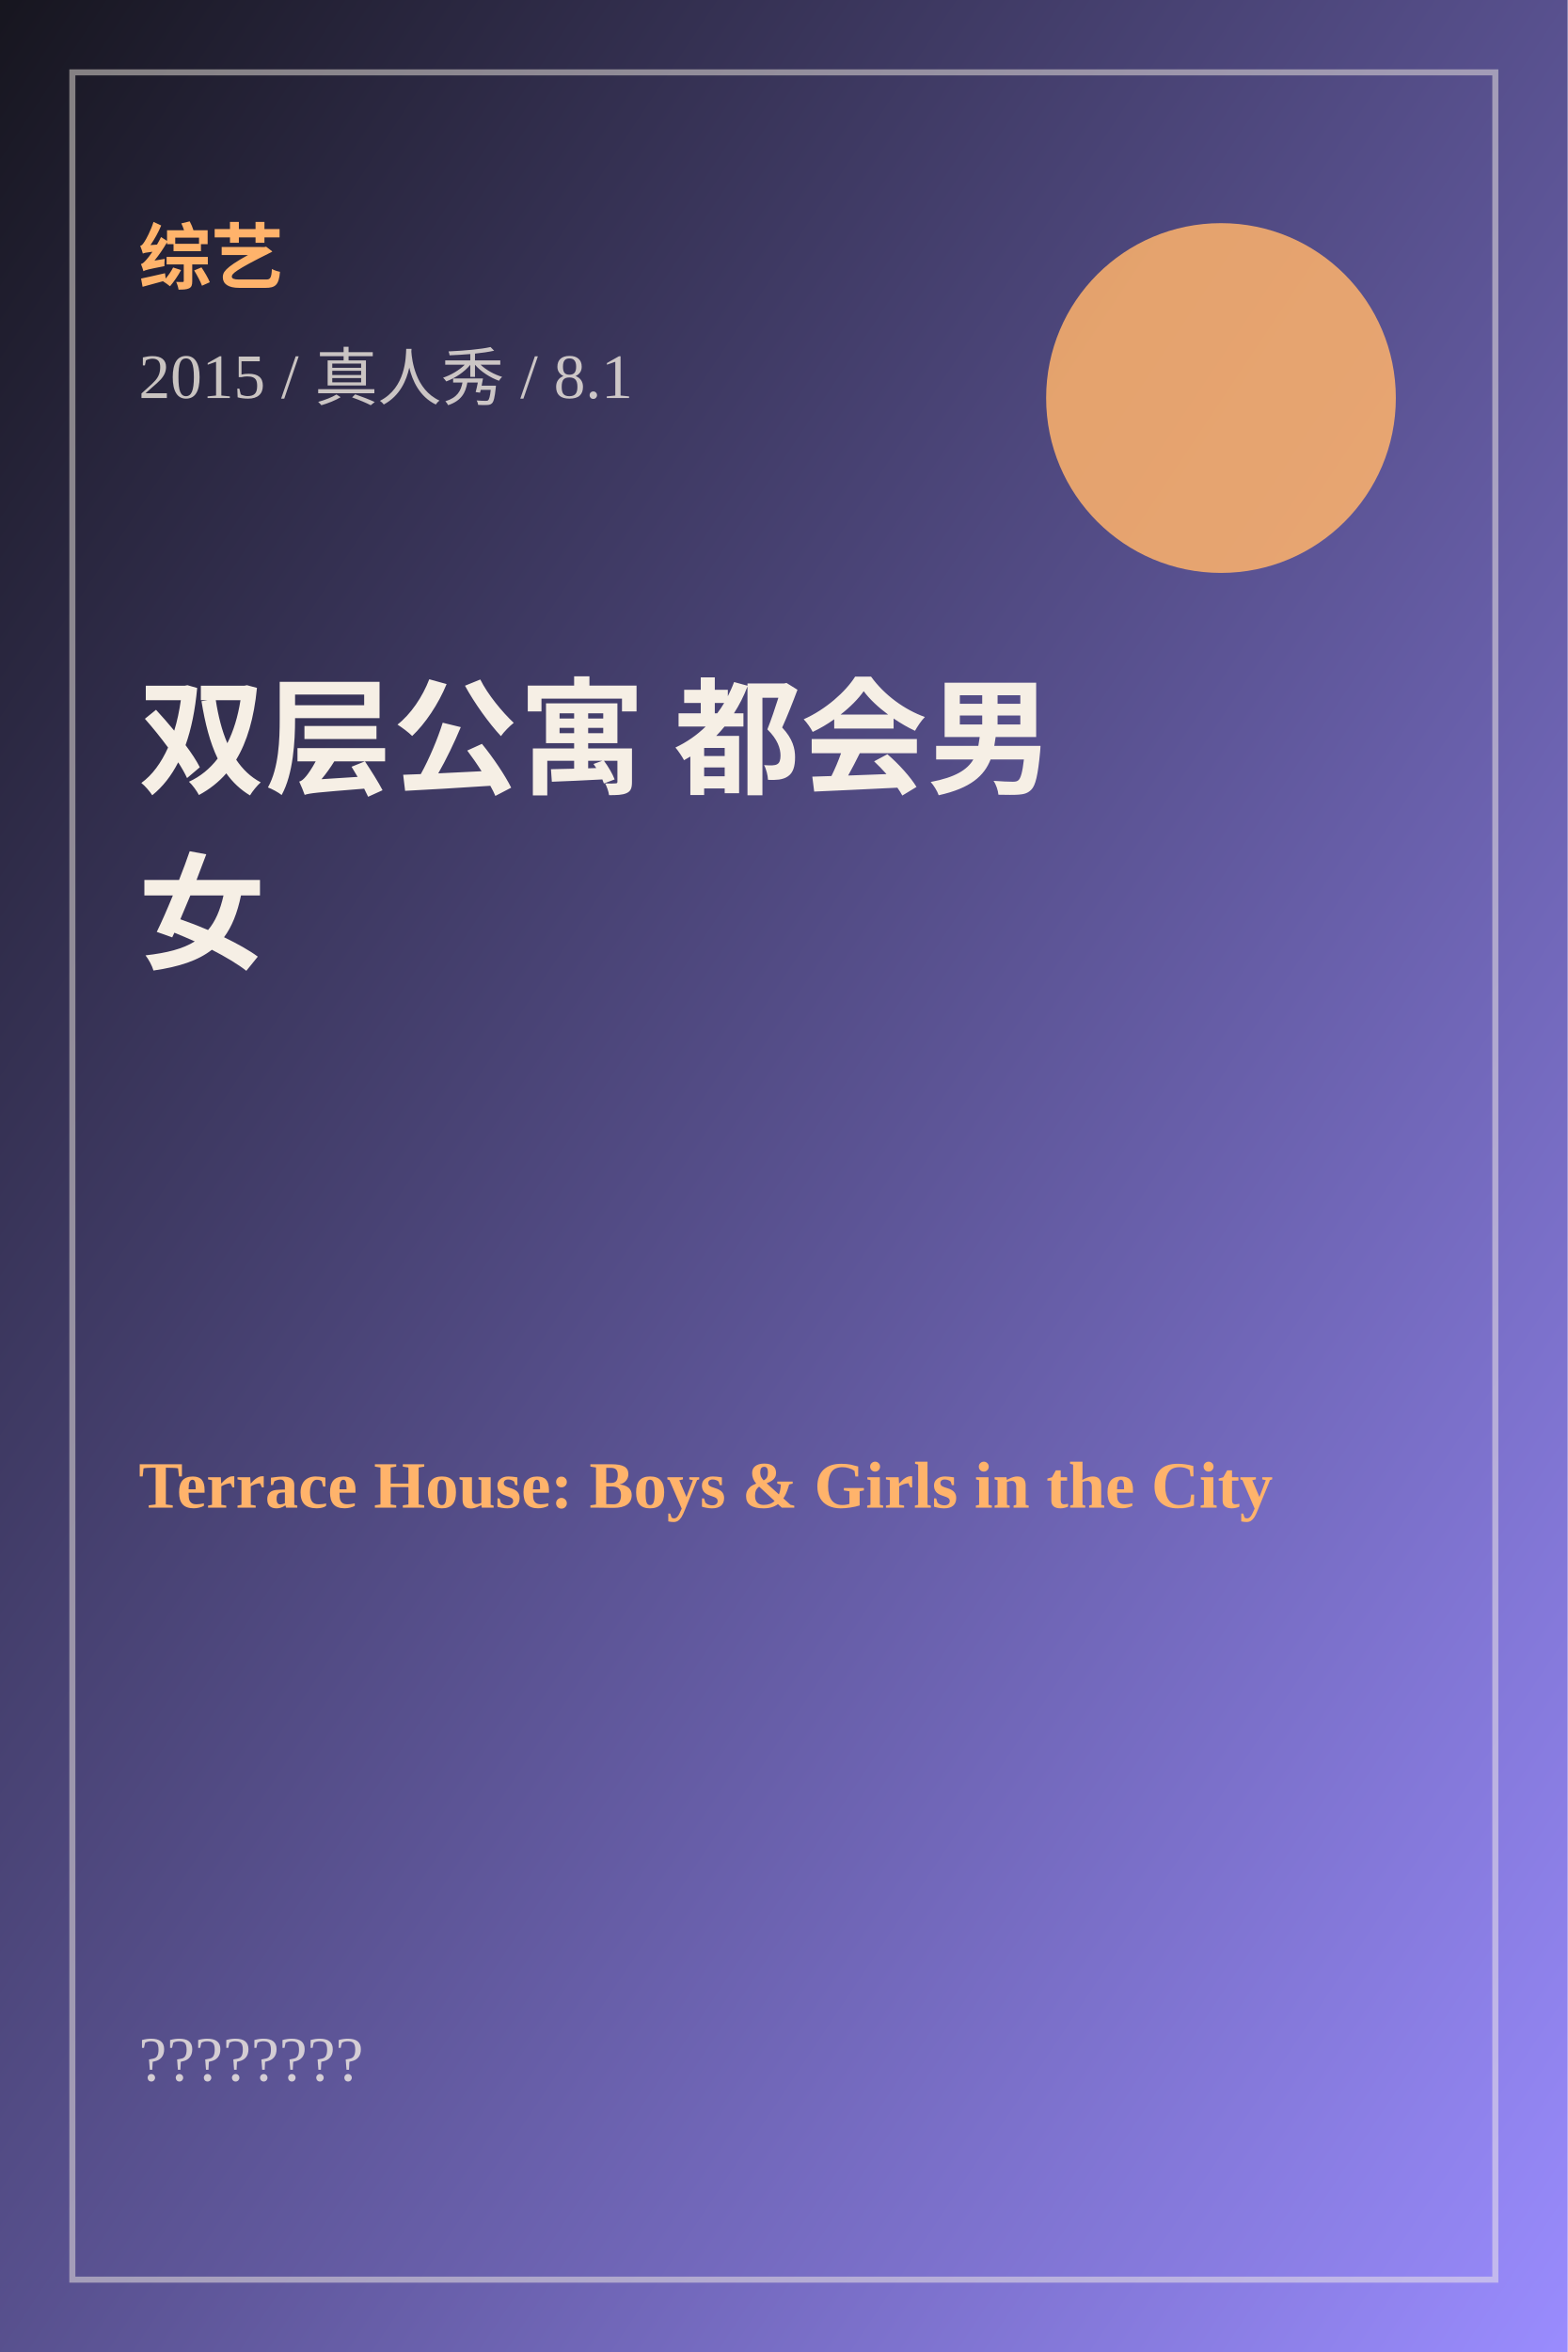
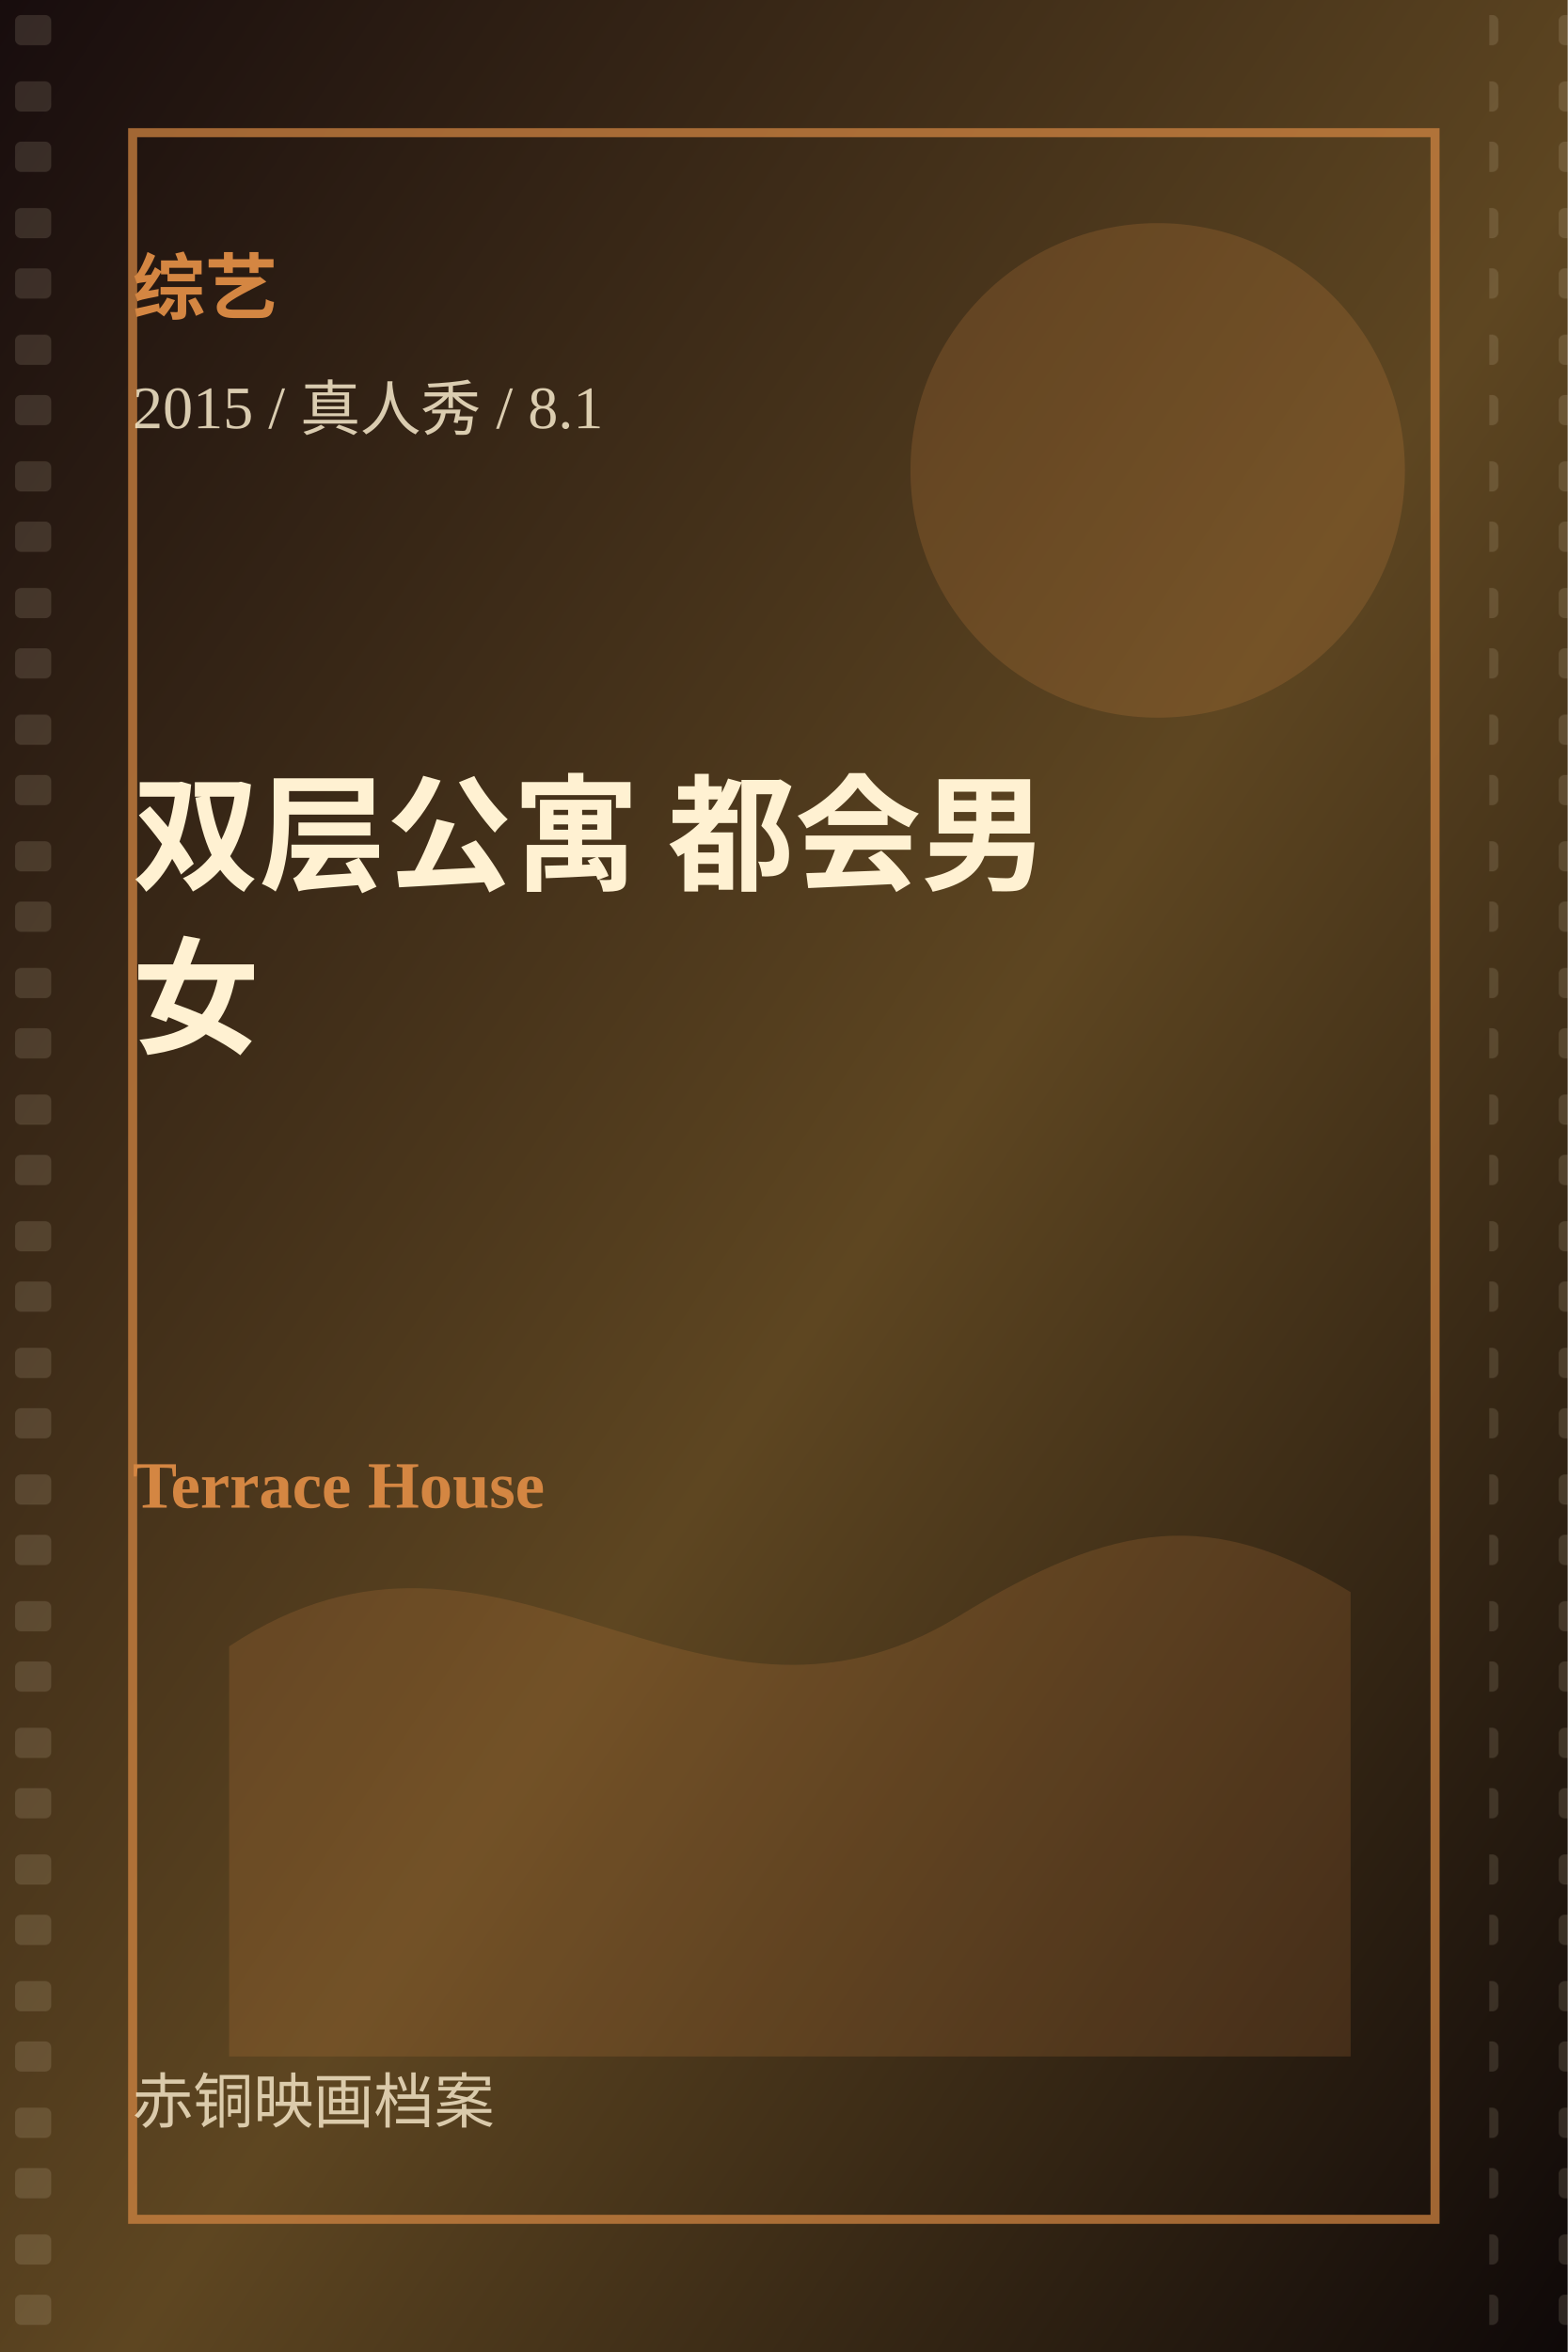
<svg xmlns="http://www.w3.org/2000/svg" width="520" height="780" viewBox="0 0 520 780">
  <defs>
-     <linearGradient id="g" x1="0" y1="0" x2="1" y2="1">
-       <stop offset="0" stop-color="#16151e" />
-       <stop offset="1" stop-color="#9a8cff" />
+     <linearGradient id="bg" x1="0" y1="0" x2="1" y2="1">
+       <stop offset="0" stop-color="#170c0d" />
+       <stop offset=".54" stop-color="hsl(36 48% 25%)" />
+       <stop offset="1" stop-color="#0e0808" />
    </linearGradient>
+     <pattern id="film" width="32" height="42" patternUnits="userSpaceOnUse">
+       <rect width="32" height="42" fill="transparent" />
+       <rect x="5" y="5" width="12" height="10" rx="2" fill="#fff1d2" opacity=".28" />
+       <rect x="5" y="27" width="12" height="10" rx="2" fill="#fff1d2" opacity=".28" />
+     </pattern>
  </defs>
-   <rect width="520" height="780" fill="url(#g)" />
-   <rect x="24" y="24" width="472" height="732" fill="none" stroke="#f6efe5" stroke-opacity=".48" stroke-width="2" />
-   <circle cx="405" cy="132" r="58" fill="#ffb36b" opacity=".85" />
-   <text x="46" y="94" fill="#ffb36b" font-size="24" font-weight="900">综艺</text>
-   <text x="46" y="132" fill="#f6efe5" font-size="21" opacity=".78">2015 / 真人秀 / 8.1</text>
-   <text x="46" y="260" fill="#f6efe5" font-size="42" font-weight="900">双层公寓 都会男</text>
-   <text x="46" y="318" fill="#f6efe5" font-size="42" font-weight="900">女</text>
-   <text x="46" y="500" fill="#ffb36b" font-size="22" font-weight="800">Terrace House: Boys &amp; Girls in the City</text>
-   <text x="46" y="690" fill="#f6efe5" font-size="21" opacity=".78">????????</text>
+   <rect width="520" height="780" fill="url(#bg)" />
+   <rect x="0" y="0" width="26" height="780" fill="url(#film)" opacity=".45" />
+   <rect x="494" y="0" width="26" height="780" fill="url(#film)" opacity=".45" />
+   <rect x="44" y="44" width="432" height="692" fill="none" stroke="#d48642" stroke-width="3" opacity=".72" />
+   <circle cx="384" cy="156" r="82" fill="#d48642" opacity=".2" />
+   <path d="M76 546 C166 486 230 590 318 536 C370 504 402 500 448 528 L448 682 L76 682 Z" fill="#d48642" opacity=".18" />
+   <text x="44" y="104" fill="#d48642" font-size="24" font-weight="900">综艺</text>
+   <text x="44" y="142" fill="#fff1d2" font-size="20" opacity=".82">2015 / 真人秀 / 8.1</text>
+   <text x="44" y="292" fill="#fff1d2" font-size="42" font-weight="900">双层公寓 都会男</text>
+   <text x="44" y="346" fill="#fff1d2" font-size="42" font-weight="900">女</text>
+   <text x="44" y="500" fill="#d48642" font-size="22" font-weight="800">Terrace House</text>
+   <text x="44" y="704" fill="#fff1d2" font-size="20" opacity=".78">赤铜映画档案</text>
</svg>
